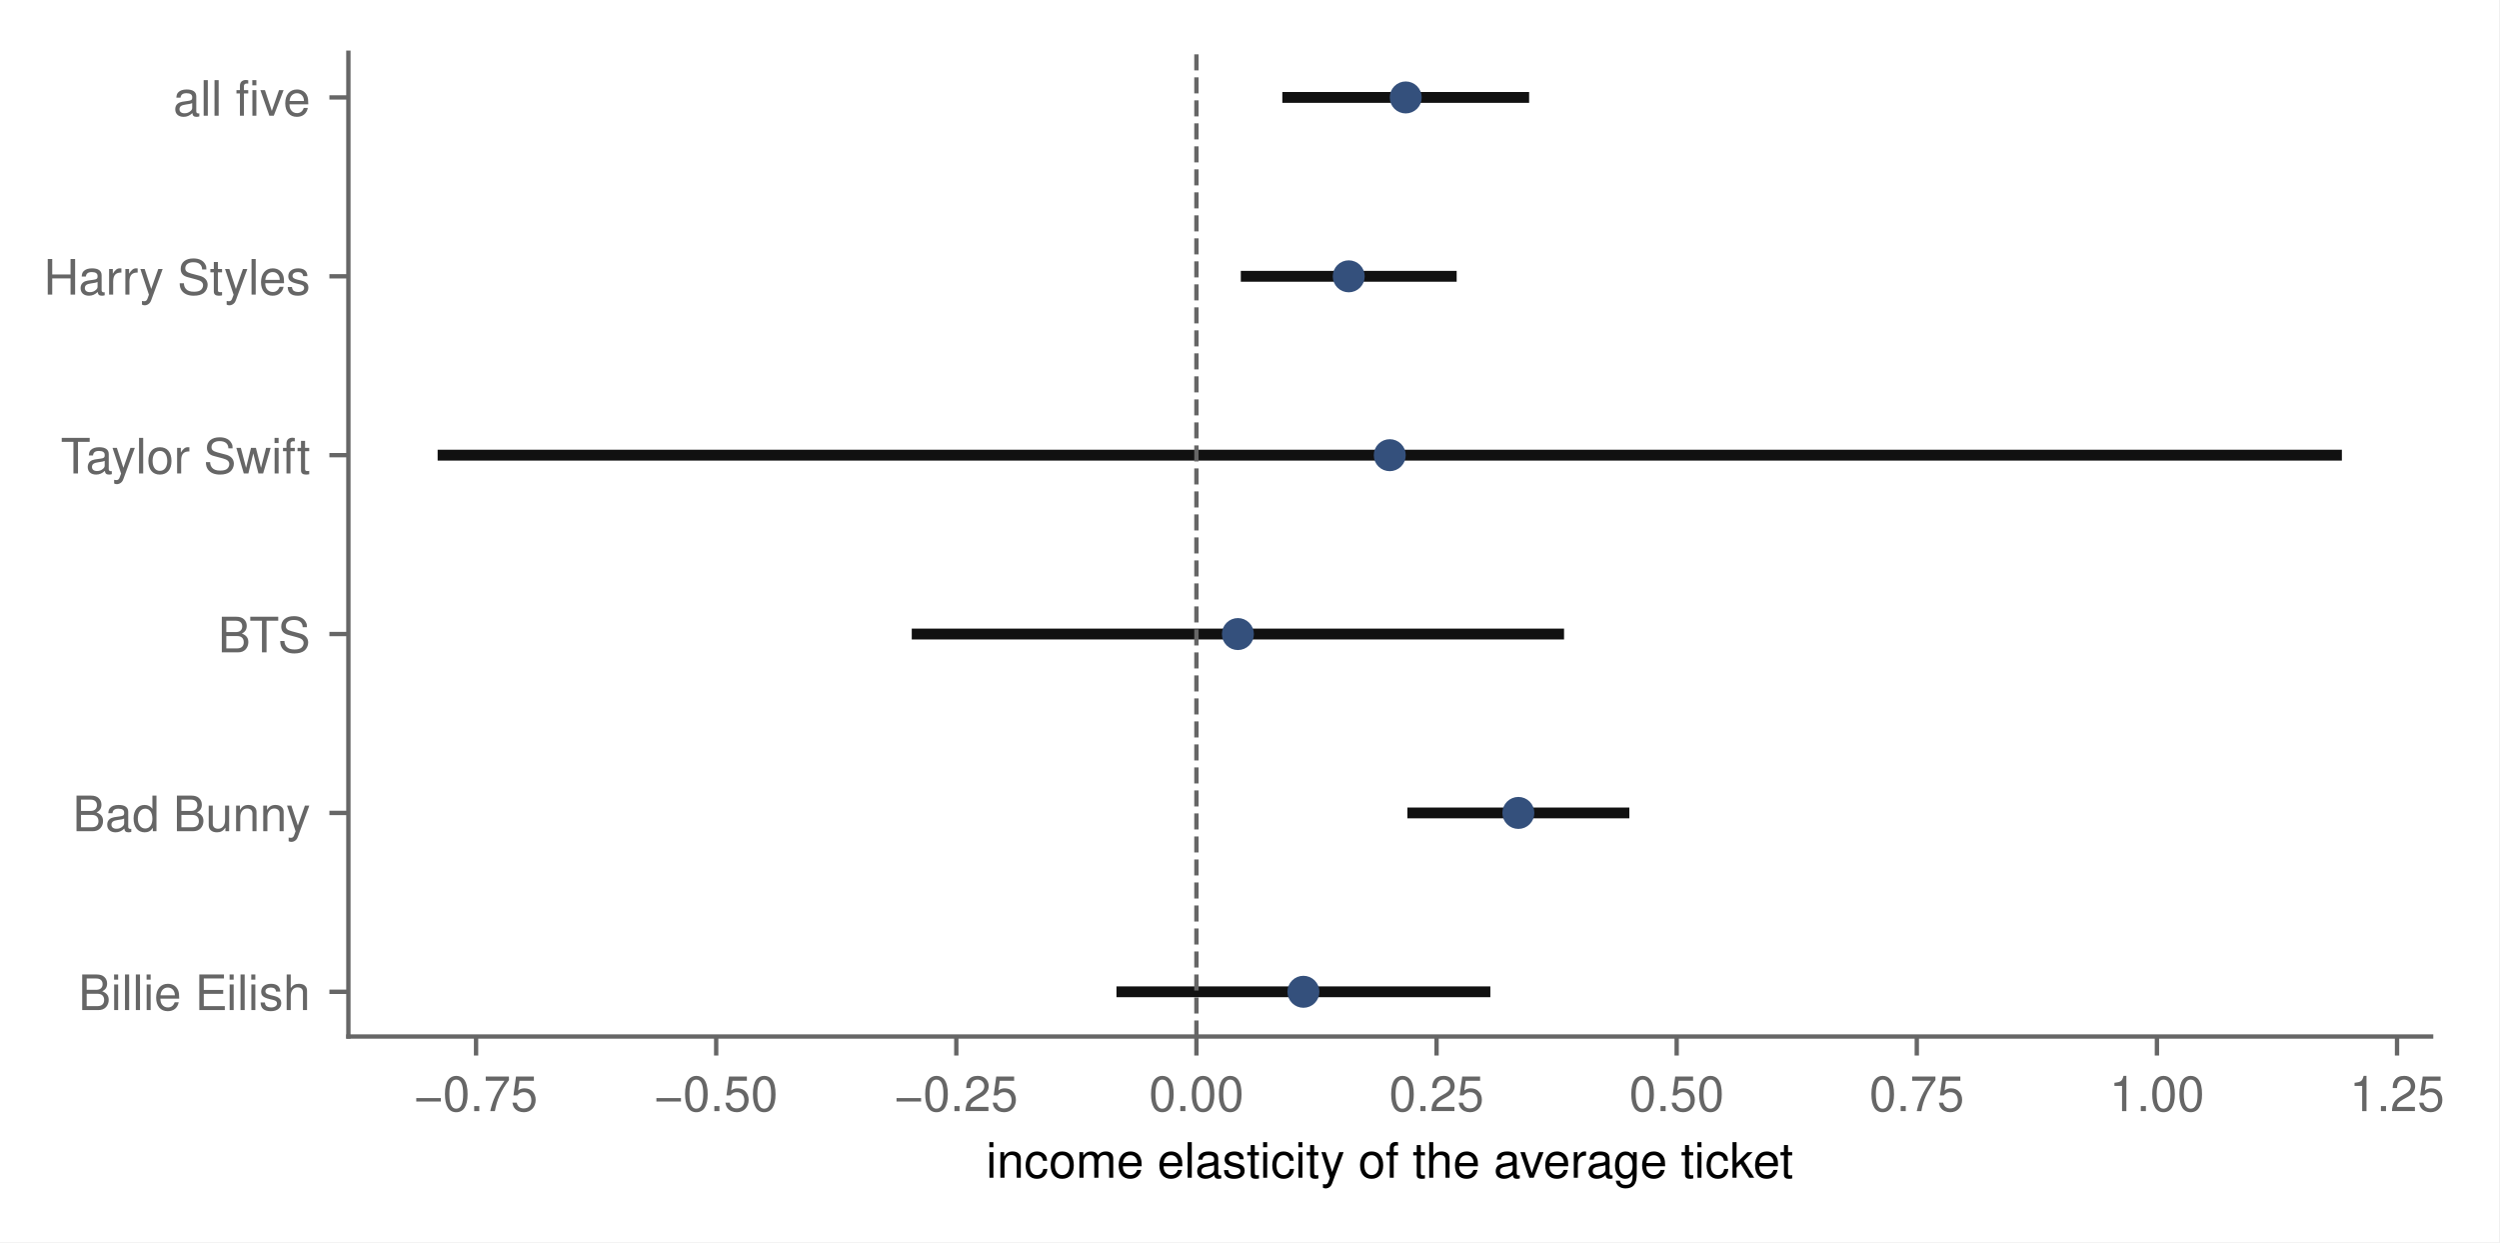
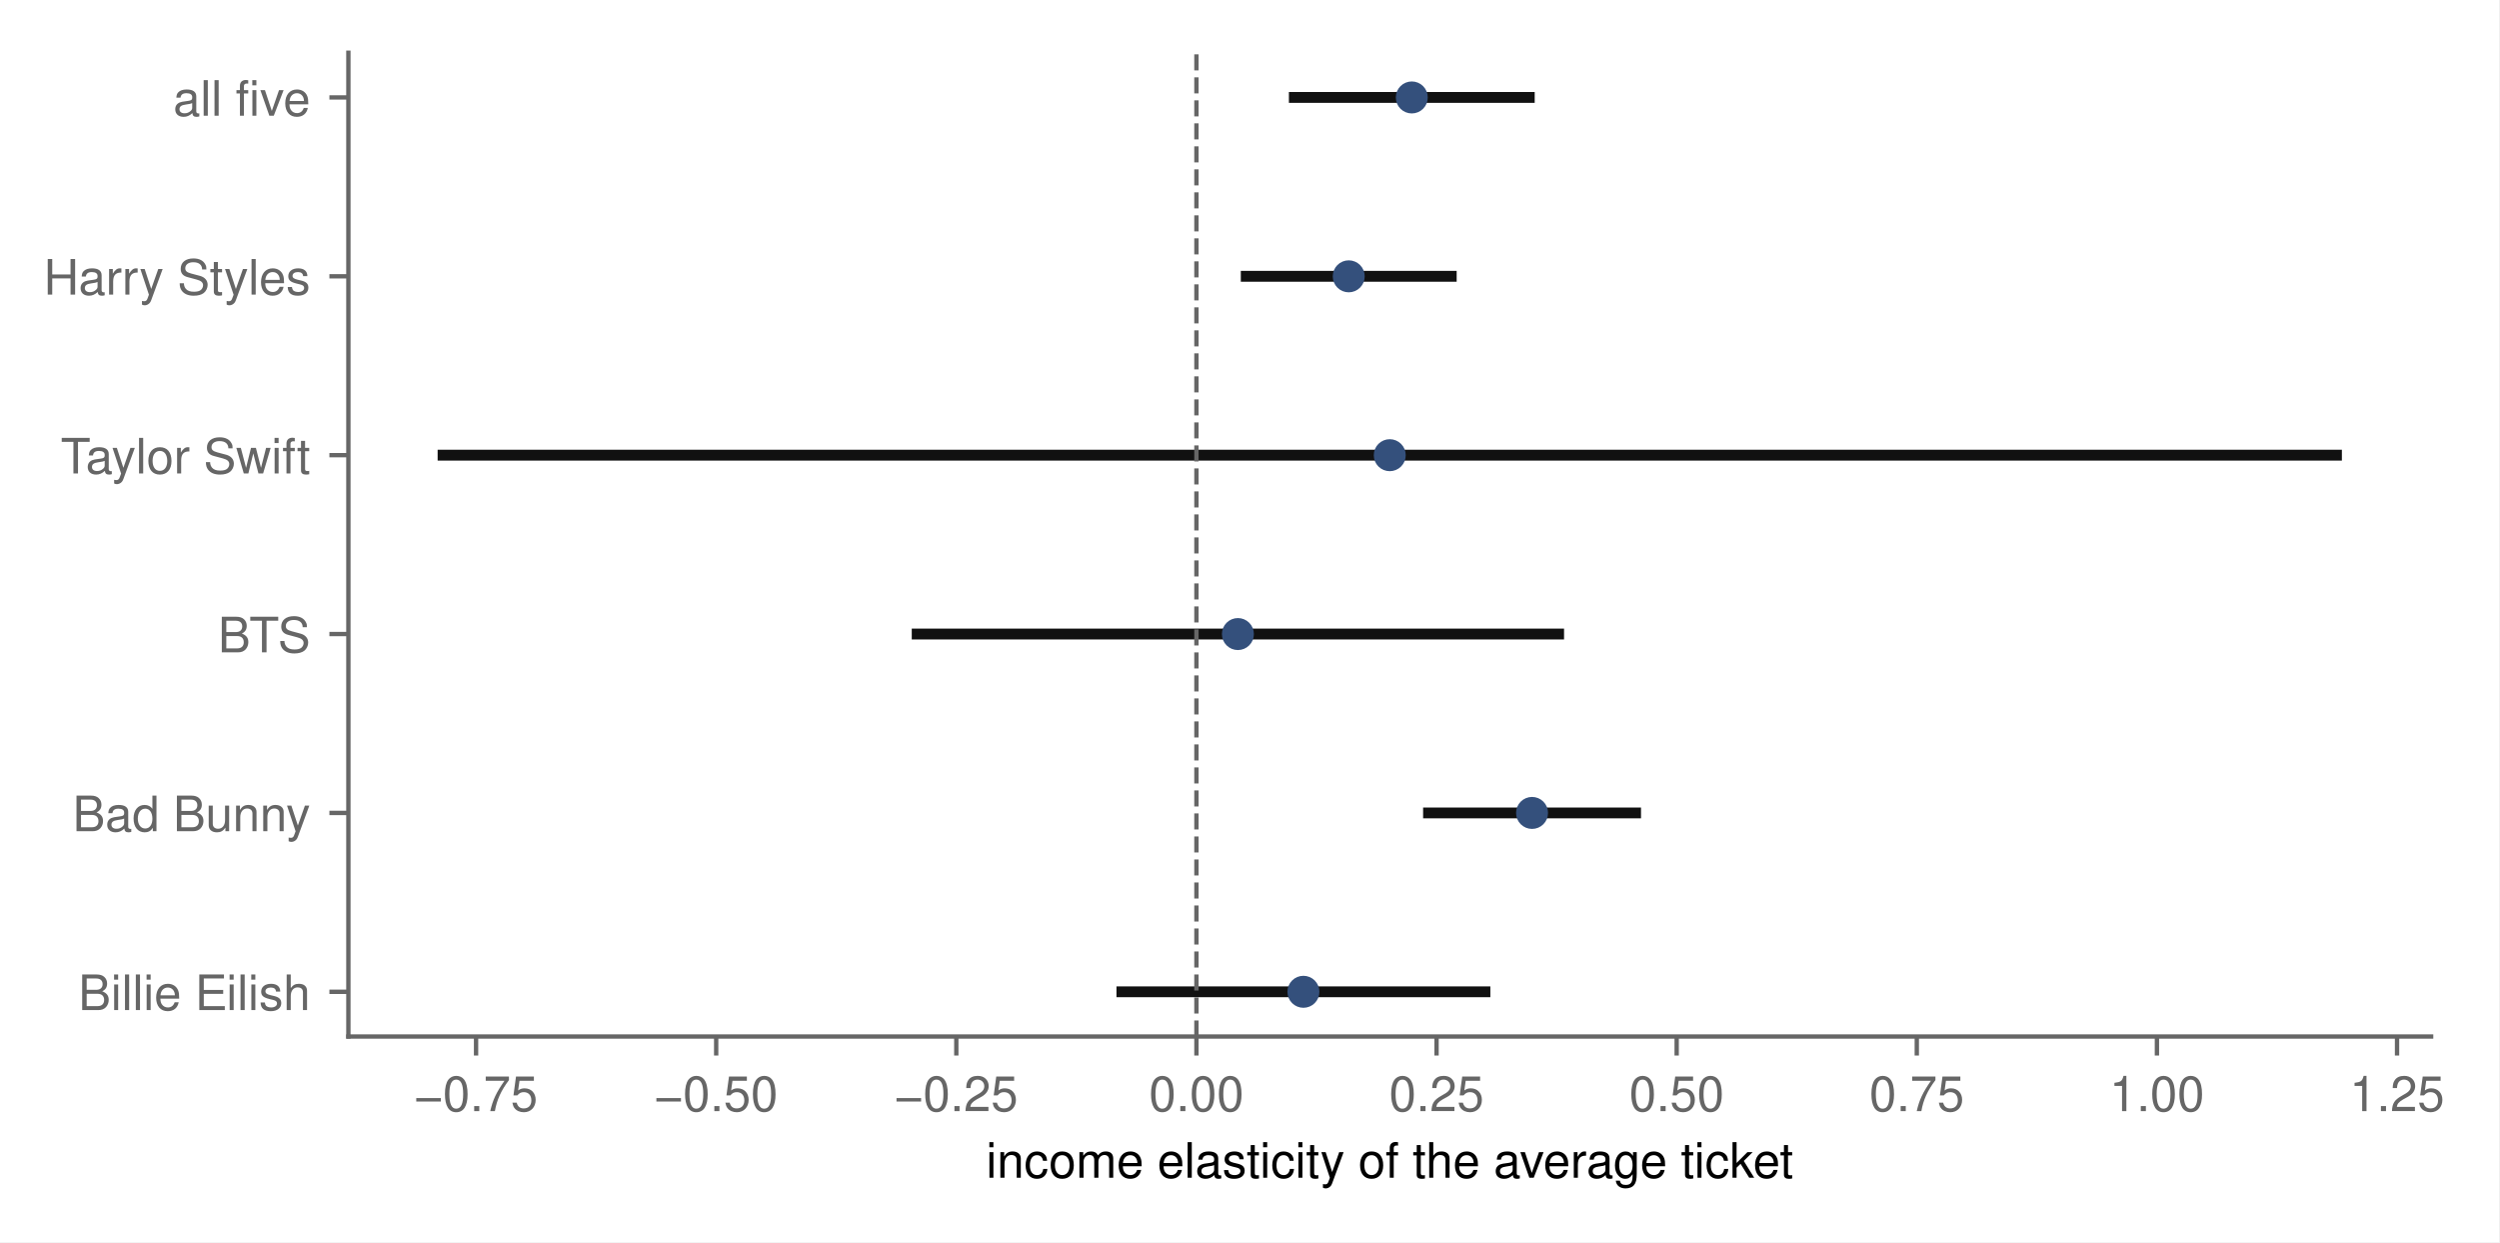
<svg xmlns="http://www.w3.org/2000/svg" xmlns:xlink="http://www.w3.org/1999/xlink" width="460.8pt" height="228.96pt" viewBox="0 0 460.8 228.96" version="1.1">
  <defs>
    <style type="text/css">*{stroke-linejoin: round; stroke-linecap: butt}</style>
  </defs>
  <g id="figure_1">
    <g id="patch_1">
      <path d="M 0 228.96  L 460.8 228.96  L 460.8 0  L 0 0  z " style="fill: #ffffff" />
    </g>
    <g id="axes_1">
      <g id="patch_2">
        <path d="M 64.24 191.051  L 448.284 191.051  L 448.284 9.72  L 64.24 9.72  z " style="fill: #ffffff" />
      </g>
      <g id="matplotlib.axis_1">
        <g id="xtick_1">
          <g id="line2d_1">
            <defs>
-               <path id="m1d1897f0d8" d="M 0 0  L 0 3.5  " style="stroke: #666666; stroke-width: 0.8" />
+               <path id="mcd9428d9b7" d="M 0 0  L 0 3.5  " style="stroke: #666666; stroke-width: 0.8" />
            </defs>
            <g>
-               <use xlink:href="#m1d1897f0d8" x="87.783" y="191.051" style="fill: #666666; stroke: #666666; stroke-width: 0.8" />
+               <use xlink:href="#mcd9428d9b7" x="87.783" y="191.051" style="fill: #666666; stroke: #666666; stroke-width: 0.8" />
            </g>
          </g>
          <g id="text_1">
            <text style="font-size: 9px; font-family: 'Helvetica'; text-anchor: middle; fill: #666666" x="87.783" y="204.801" transform="rotate(-0 87.78302 204.8007)">−0.75</text>
          </g>
        </g>
        <g id="xtick_2">
          <g id="line2d_2">
            <g>
-               <use xlink:href="#m1d1897f0d8" x="132.06" y="191.051" style="fill: #666666; stroke: #666666; stroke-width: 0.8" />
+               <use xlink:href="#mcd9428d9b7" x="132.06" y="191.051" style="fill: #666666; stroke: #666666; stroke-width: 0.8" />
            </g>
          </g>
          <g id="text_2">
            <text style="font-size: 9px; font-family: 'Helvetica'; text-anchor: middle; fill: #666666" x="132.06" y="204.801" transform="rotate(-0 132.0601 204.8007)">−0.50</text>
          </g>
        </g>
        <g id="xtick_3">
          <g id="line2d_3">
            <g>
-               <use xlink:href="#m1d1897f0d8" x="176.337" y="191.051" style="fill: #666666; stroke: #666666; stroke-width: 0.8" />
+               <use xlink:href="#mcd9428d9b7" x="176.337" y="191.051" style="fill: #666666; stroke: #666666; stroke-width: 0.8" />
            </g>
          </g>
          <g id="text_3">
            <text style="font-size: 9px; font-family: 'Helvetica'; text-anchor: middle; fill: #666666" x="176.337" y="204.801" transform="rotate(-0 176.3371 204.8007)">−0.25</text>
          </g>
        </g>
        <g id="xtick_4">
          <g id="line2d_4">
            <g>
-               <use xlink:href="#m1d1897f0d8" x="220.614" y="191.051" style="fill: #666666; stroke: #666666; stroke-width: 0.8" />
+               <use xlink:href="#mcd9428d9b7" x="220.614" y="191.051" style="fill: #666666; stroke: #666666; stroke-width: 0.8" />
            </g>
          </g>
          <g id="text_4">
            <text style="font-size: 9px; font-family: 'Helvetica'; text-anchor: middle; fill: #666666" x="220.614" y="204.801" transform="rotate(-0 220.6142 204.8007)">0.00</text>
          </g>
        </g>
        <g id="xtick_5">
          <g id="line2d_5">
            <g>
-               <use xlink:href="#m1d1897f0d8" x="264.891" y="191.051" style="fill: #666666; stroke: #666666; stroke-width: 0.8" />
+               <use xlink:href="#mcd9428d9b7" x="264.891" y="191.051" style="fill: #666666; stroke: #666666; stroke-width: 0.8" />
            </g>
          </g>
          <g id="text_5">
            <text style="font-size: 9px; font-family: 'Helvetica'; text-anchor: middle; fill: #666666" x="264.891" y="204.801" transform="rotate(-0 264.8912 204.8007)">0.25</text>
          </g>
        </g>
        <g id="xtick_6">
          <g id="line2d_6">
            <g>
-               <use xlink:href="#m1d1897f0d8" x="309.168" y="191.051" style="fill: #666666; stroke: #666666; stroke-width: 0.8" />
+               <use xlink:href="#mcd9428d9b7" x="309.168" y="191.051" style="fill: #666666; stroke: #666666; stroke-width: 0.8" />
            </g>
          </g>
          <g id="text_6">
            <text style="font-size: 9px; font-family: 'Helvetica'; text-anchor: middle; fill: #666666" x="309.168" y="204.801" transform="rotate(-0 309.1682 204.8007)">0.50</text>
          </g>
        </g>
        <g id="xtick_7">
          <g id="line2d_7">
            <g>
-               <use xlink:href="#m1d1897f0d8" x="353.445" y="191.051" style="fill: #666666; stroke: #666666; stroke-width: 0.8" />
+               <use xlink:href="#mcd9428d9b7" x="353.445" y="191.051" style="fill: #666666; stroke: #666666; stroke-width: 0.8" />
            </g>
          </g>
          <g id="text_7">
            <text style="font-size: 9px; font-family: 'Helvetica'; text-anchor: middle; fill: #666666" x="353.445" y="204.801" transform="rotate(-0 353.4453 204.8007)">0.75</text>
          </g>
        </g>
        <g id="xtick_8">
          <g id="line2d_8">
            <g>
-               <use xlink:href="#m1d1897f0d8" x="397.722" y="191.051" style="fill: #666666; stroke: #666666; stroke-width: 0.8" />
+               <use xlink:href="#mcd9428d9b7" x="397.722" y="191.051" style="fill: #666666; stroke: #666666; stroke-width: 0.8" />
            </g>
          </g>
          <g id="text_8">
            <text style="font-size: 9px; font-family: 'Helvetica'; text-anchor: middle; fill: #666666" x="397.722" y="204.801" transform="rotate(-0 397.7223 204.8007)">1.00</text>
          </g>
        </g>
        <g id="xtick_9">
          <g id="line2d_9">
            <g>
-               <use xlink:href="#m1d1897f0d8" x="441.999" y="191.051" style="fill: #666666; stroke: #666666; stroke-width: 0.8" />
+               <use xlink:href="#mcd9428d9b7" x="441.999" y="191.051" style="fill: #666666; stroke: #666666; stroke-width: 0.8" />
            </g>
          </g>
          <g id="text_9">
            <text style="font-size: 9px; font-family: 'Helvetica'; text-anchor: middle; fill: #666666" x="441.999" y="204.801" transform="rotate(-0 441.9994 204.8007)">1.25</text>
          </g>
        </g>
        <g id="text_10">
          <text style="font-size: 9px; font-family: 'Helvetica'; text-anchor: middle" x="256.262" y="217.08" transform="rotate(-0 256.2622 217.08)">income elasticity of the average ticket</text>
        </g>
      </g>
      <g id="matplotlib.axis_2">
        <g id="ytick_1">
          <g id="line2d_10">
            <defs>
-               <path id="m6a089cacc8" d="M 0 0  L -3.5 0  " style="stroke: #666666; stroke-width: 0.8" />
+               <path id="me810db5b33" d="M 0 0  L -3.5 0  " style="stroke: #666666; stroke-width: 0.8" />
            </defs>
            <g>
-               <use xlink:href="#m6a089cacc8" x="64.24" y="182.808" style="fill: #666666; stroke: #666666; stroke-width: 0.8" />
+               <use xlink:href="#me810db5b33" x="64.24" y="182.808" style="fill: #666666; stroke: #666666; stroke-width: 0.8" />
            </g>
          </g>
          <g id="text_11">
            <text style="font-size: 9px; font-family: 'Helvetica'; text-anchor: end; fill: #666666" x="57.24" y="186.183" transform="rotate(-0 57.24 186.1834)">Billie Eilish</text>
          </g>
        </g>
        <g id="ytick_2">
          <g id="line2d_11">
            <g>
-               <use xlink:href="#m6a089cacc8" x="64.24" y="149.839" style="fill: #666666; stroke: #666666; stroke-width: 0.8" />
+               <use xlink:href="#me810db5b33" x="64.24" y="149.839" style="fill: #666666; stroke: #666666; stroke-width: 0.8" />
            </g>
          </g>
          <g id="text_12">
            <text style="font-size: 9px; font-family: 'Helvetica'; text-anchor: end; fill: #666666" x="57.24" y="153.214" transform="rotate(-0 57.24 153.2142)">Bad Bunny</text>
          </g>
        </g>
        <g id="ytick_3">
          <g id="line2d_12">
            <g>
-               <use xlink:href="#m6a089cacc8" x="64.24" y="116.87" style="fill: #666666; stroke: #666666; stroke-width: 0.8" />
+               <use xlink:href="#me810db5b33" x="64.24" y="116.87" style="fill: #666666; stroke: #666666; stroke-width: 0.8" />
            </g>
          </g>
          <g id="text_13">
            <text style="font-size: 9px; font-family: 'Helvetica'; text-anchor: end; fill: #666666" x="57.24" y="120.245" transform="rotate(-0 57.24 120.245)">BTS</text>
          </g>
        </g>
        <g id="ytick_4">
          <g id="line2d_13">
            <g>
-               <use xlink:href="#m6a089cacc8" x="64.24" y="83.901" style="fill: #666666; stroke: #666666; stroke-width: 0.8" />
+               <use xlink:href="#me810db5b33" x="64.24" y="83.901" style="fill: #666666; stroke: #666666; stroke-width: 0.8" />
            </g>
          </g>
          <g id="text_14">
            <text style="font-size: 9px; font-family: 'Helvetica'; text-anchor: end; fill: #666666" x="57.24" y="87.276" transform="rotate(-0 57.24 87.27574)">Taylor Swift</text>
          </g>
        </g>
        <g id="ytick_5">
          <g id="line2d_14">
            <g>
-               <use xlink:href="#m6a089cacc8" x="64.24" y="50.932" style="fill: #666666; stroke: #666666; stroke-width: 0.8" />
+               <use xlink:href="#me810db5b33" x="64.24" y="50.932" style="fill: #666666; stroke: #666666; stroke-width: 0.8" />
            </g>
          </g>
          <g id="text_15">
            <text style="font-size: 9px; font-family: 'Helvetica'; text-anchor: end; fill: #666666" x="57.24" y="54.307" transform="rotate(-0 57.24 54.30652)">Harry Styles</text>
          </g>
        </g>
        <g id="ytick_6">
          <g id="line2d_15">
            <g>
-               <use xlink:href="#m6a089cacc8" x="64.24" y="17.962" style="fill: #666666; stroke: #666666; stroke-width: 0.8" />
+               <use xlink:href="#me810db5b33" x="64.24" y="17.962" style="fill: #666666; stroke: #666666; stroke-width: 0.8" />
            </g>
          </g>
          <g id="text_16">
            <text style="font-size: 9px; font-family: 'Helvetica'; text-anchor: end; fill: #666666" x="57.24" y="21.337" transform="rotate(-0 57.24 21.33731)">all five</text>
          </g>
        </g>
      </g>
      <g id="line2d_16">
-         <path d="M 206.871 182.808  L 273.812 182.808  " clip-path="url(#p99411275e4)" style="fill: none; stroke: #111111; stroke-width: 2; stroke-linecap: square" />
+         <path d="M 206.871 182.808  L 273.812 182.808  " clip-path="url(#p3ce649d4f6)" style="fill: none; stroke: #111111; stroke-width: 2; stroke-linecap: square" />
      </g>
      <g id="line2d_17">
-         <path d="M 260.514 149.839  L 299.437 149.839  " clip-path="url(#p99411275e4)" style="fill: none; stroke: #111111; stroke-width: 2; stroke-linecap: square" />
+         <path d="M 263.412 149.839  L 301.591 149.839  " clip-path="url(#p3ce649d4f6)" style="fill: none; stroke: #111111; stroke-width: 2; stroke-linecap: square" />
      </g>
      <g id="line2d_18">
-         <path d="M 169.122 116.87  L 287.401 116.87  " clip-path="url(#p99411275e4)" style="fill: none; stroke: #111111; stroke-width: 2; stroke-linecap: square" />
+         <path d="M 169.122 116.87  L 287.401 116.87  " clip-path="url(#p3ce649d4f6)" style="fill: none; stroke: #111111; stroke-width: 2; stroke-linecap: square" />
      </g>
      <g id="line2d_19">
-         <path d="M 81.697 83.901  L 430.828 83.901  " clip-path="url(#p99411275e4)" style="fill: none; stroke: #111111; stroke-width: 2; stroke-linecap: square" />
+         <path d="M 81.697 83.901  L 430.828 83.901  " clip-path="url(#p3ce649d4f6)" style="fill: none; stroke: #111111; stroke-width: 2; stroke-linecap: square" />
      </g>
      <g id="line2d_20">
-         <path d="M 229.797 50.932  L 267.599 50.932  " clip-path="url(#p99411275e4)" style="fill: none; stroke: #111111; stroke-width: 2; stroke-linecap: square" />
+         <path d="M 229.797 50.932  L 267.599 50.932  " clip-path="url(#p3ce649d4f6)" style="fill: none; stroke: #111111; stroke-width: 2; stroke-linecap: square" />
      </g>
      <g id="line2d_21">
-         <path d="M 237.454 17.962  L 280.962 17.962  " clip-path="url(#p99411275e4)" style="fill: none; stroke: #111111; stroke-width: 2; stroke-linecap: square" />
+         <path d="M 238.666 17.962  L 281.988 17.962  " clip-path="url(#p3ce649d4f6)" style="fill: none; stroke: #111111; stroke-width: 2; stroke-linecap: square" />
      </g>
      <g id="line2d_22">
-         <path d="M 220.614 191.051  L 220.614 9.72  " clip-path="url(#p99411275e4)" style="fill: none; stroke-dasharray: 2.96,1.28; stroke-dashoffset: 0; stroke: #666666; stroke-width: 0.8" />
+         <path d="M 220.614 191.051  L 220.614 9.72  " clip-path="url(#p3ce649d4f6)" style="fill: none; stroke-dasharray: 2.96,1.28; stroke-dashoffset: 0; stroke: #666666; stroke-width: 0.8" />
      </g>
      <g id="patch_3">
        <path d="M 64.24 191.051  L 64.24 9.72  " style="fill: none; stroke: #666666; stroke-width: 0.8; stroke-linejoin: miter; stroke-linecap: square" />
      </g>
      <g id="patch_4">
        <path d="M 64.24 191.051  L 448.284 191.051  " style="fill: none; stroke: #666666; stroke-width: 0.8; stroke-linejoin: miter; stroke-linecap: square" />
      </g>
      <g id="PathCollection_1">
        <defs>
-           <path id="mb1e143ee92" d="M 0 2.449  C 0.65 2.449 1.273 2.191 1.732 1.732  C 2.191 1.273 2.449 0.65 2.449 0  C 2.449 -0.65 2.191 -1.273 1.732 -1.732  C 1.273 -2.191 0.65 -2.449 0 -2.449  C -0.65 -2.449 -1.273 -2.191 -1.732 -1.732  C -2.191 -1.273 -2.449 -0.65 -2.449 0  C -2.449 0.65 -2.191 1.273 -1.732 1.732  C -1.273 2.191 -0.65 2.449 0 2.449  z " style="stroke: #34507c" />
+           <path id="m310696b76a" d="M 0 2.449  C 0.65 2.449 1.273 2.191 1.732 1.732  C 2.191 1.273 2.449 0.65 2.449 0  C 2.449 -0.65 2.191 -1.273 1.732 -1.732  C 1.273 -2.191 0.65 -2.449 0 -2.449  C -0.65 -2.449 -1.273 -2.191 -1.732 -1.732  C -2.191 -1.273 -2.449 -0.65 -2.449 0  C -2.449 0.65 -2.191 1.273 -1.732 1.732  C -1.273 2.191 -0.65 2.449 0 2.449  z " style="stroke: #34507c" />
        </defs>
-         <g clip-path="url(#p99411275e4)">
-           <use xlink:href="#mb1e143ee92" x="240.342" y="182.808" style="fill: #34507c; stroke: #34507c" />
+         <g clip-path="url(#p3ce649d4f6)">
+           <use xlink:href="#m310696b76a" x="240.342" y="182.808" style="fill: #34507c; stroke: #34507c" />
        </g>
      </g>
      <g id="PathCollection_2">
-         <g clip-path="url(#p99411275e4)">
-           <use xlink:href="#mb1e143ee92" x="279.976" y="149.839" style="fill: #34507c; stroke: #34507c" />
+         <g clip-path="url(#p3ce649d4f6)">
+           <use xlink:href="#m310696b76a" x="282.501" y="149.839" style="fill: #34507c; stroke: #34507c" />
        </g>
      </g>
      <g id="PathCollection_3">
-         <g clip-path="url(#p99411275e4)">
-           <use xlink:href="#mb1e143ee92" x="228.261" y="116.87" style="fill: #34507c; stroke: #34507c" />
+         <g clip-path="url(#p3ce649d4f6)">
+           <use xlink:href="#m310696b76a" x="228.261" y="116.87" style="fill: #34507c; stroke: #34507c" />
        </g>
      </g>
      <g id="PathCollection_4">
-         <g clip-path="url(#p99411275e4)">
-           <use xlink:href="#mb1e143ee92" x="256.262" y="83.901" style="fill: #34507c; stroke: #34507c" />
+         <g clip-path="url(#p3ce649d4f6)">
+           <use xlink:href="#m310696b76a" x="256.262" y="83.901" style="fill: #34507c; stroke: #34507c" />
        </g>
      </g>
      <g id="PathCollection_5">
-         <g clip-path="url(#p99411275e4)">
-           <use xlink:href="#mb1e143ee92" x="248.698" y="50.932" style="fill: #34507c; stroke: #34507c" />
+         <g clip-path="url(#p3ce649d4f6)">
+           <use xlink:href="#m310696b76a" x="248.698" y="50.932" style="fill: #34507c; stroke: #34507c" />
        </g>
      </g>
      <g id="PathCollection_6">
-         <g clip-path="url(#p99411275e4)">
-           <use xlink:href="#mb1e143ee92" x="259.208" y="17.962" style="fill: #34507c; stroke: #34507c" />
+         <g clip-path="url(#p3ce649d4f6)">
+           <use xlink:href="#m310696b76a" x="260.327" y="17.962" style="fill: #34507c; stroke: #34507c" />
        </g>
      </g>
    </g>
  </g>
  <defs>
-     <clipPath id="p99411275e4">
+     <clipPath id="p3ce649d4f6">
      <rect x="64.24" y="9.72" width="384.044" height="181.331" />
    </clipPath>
  </defs>
</svg>
